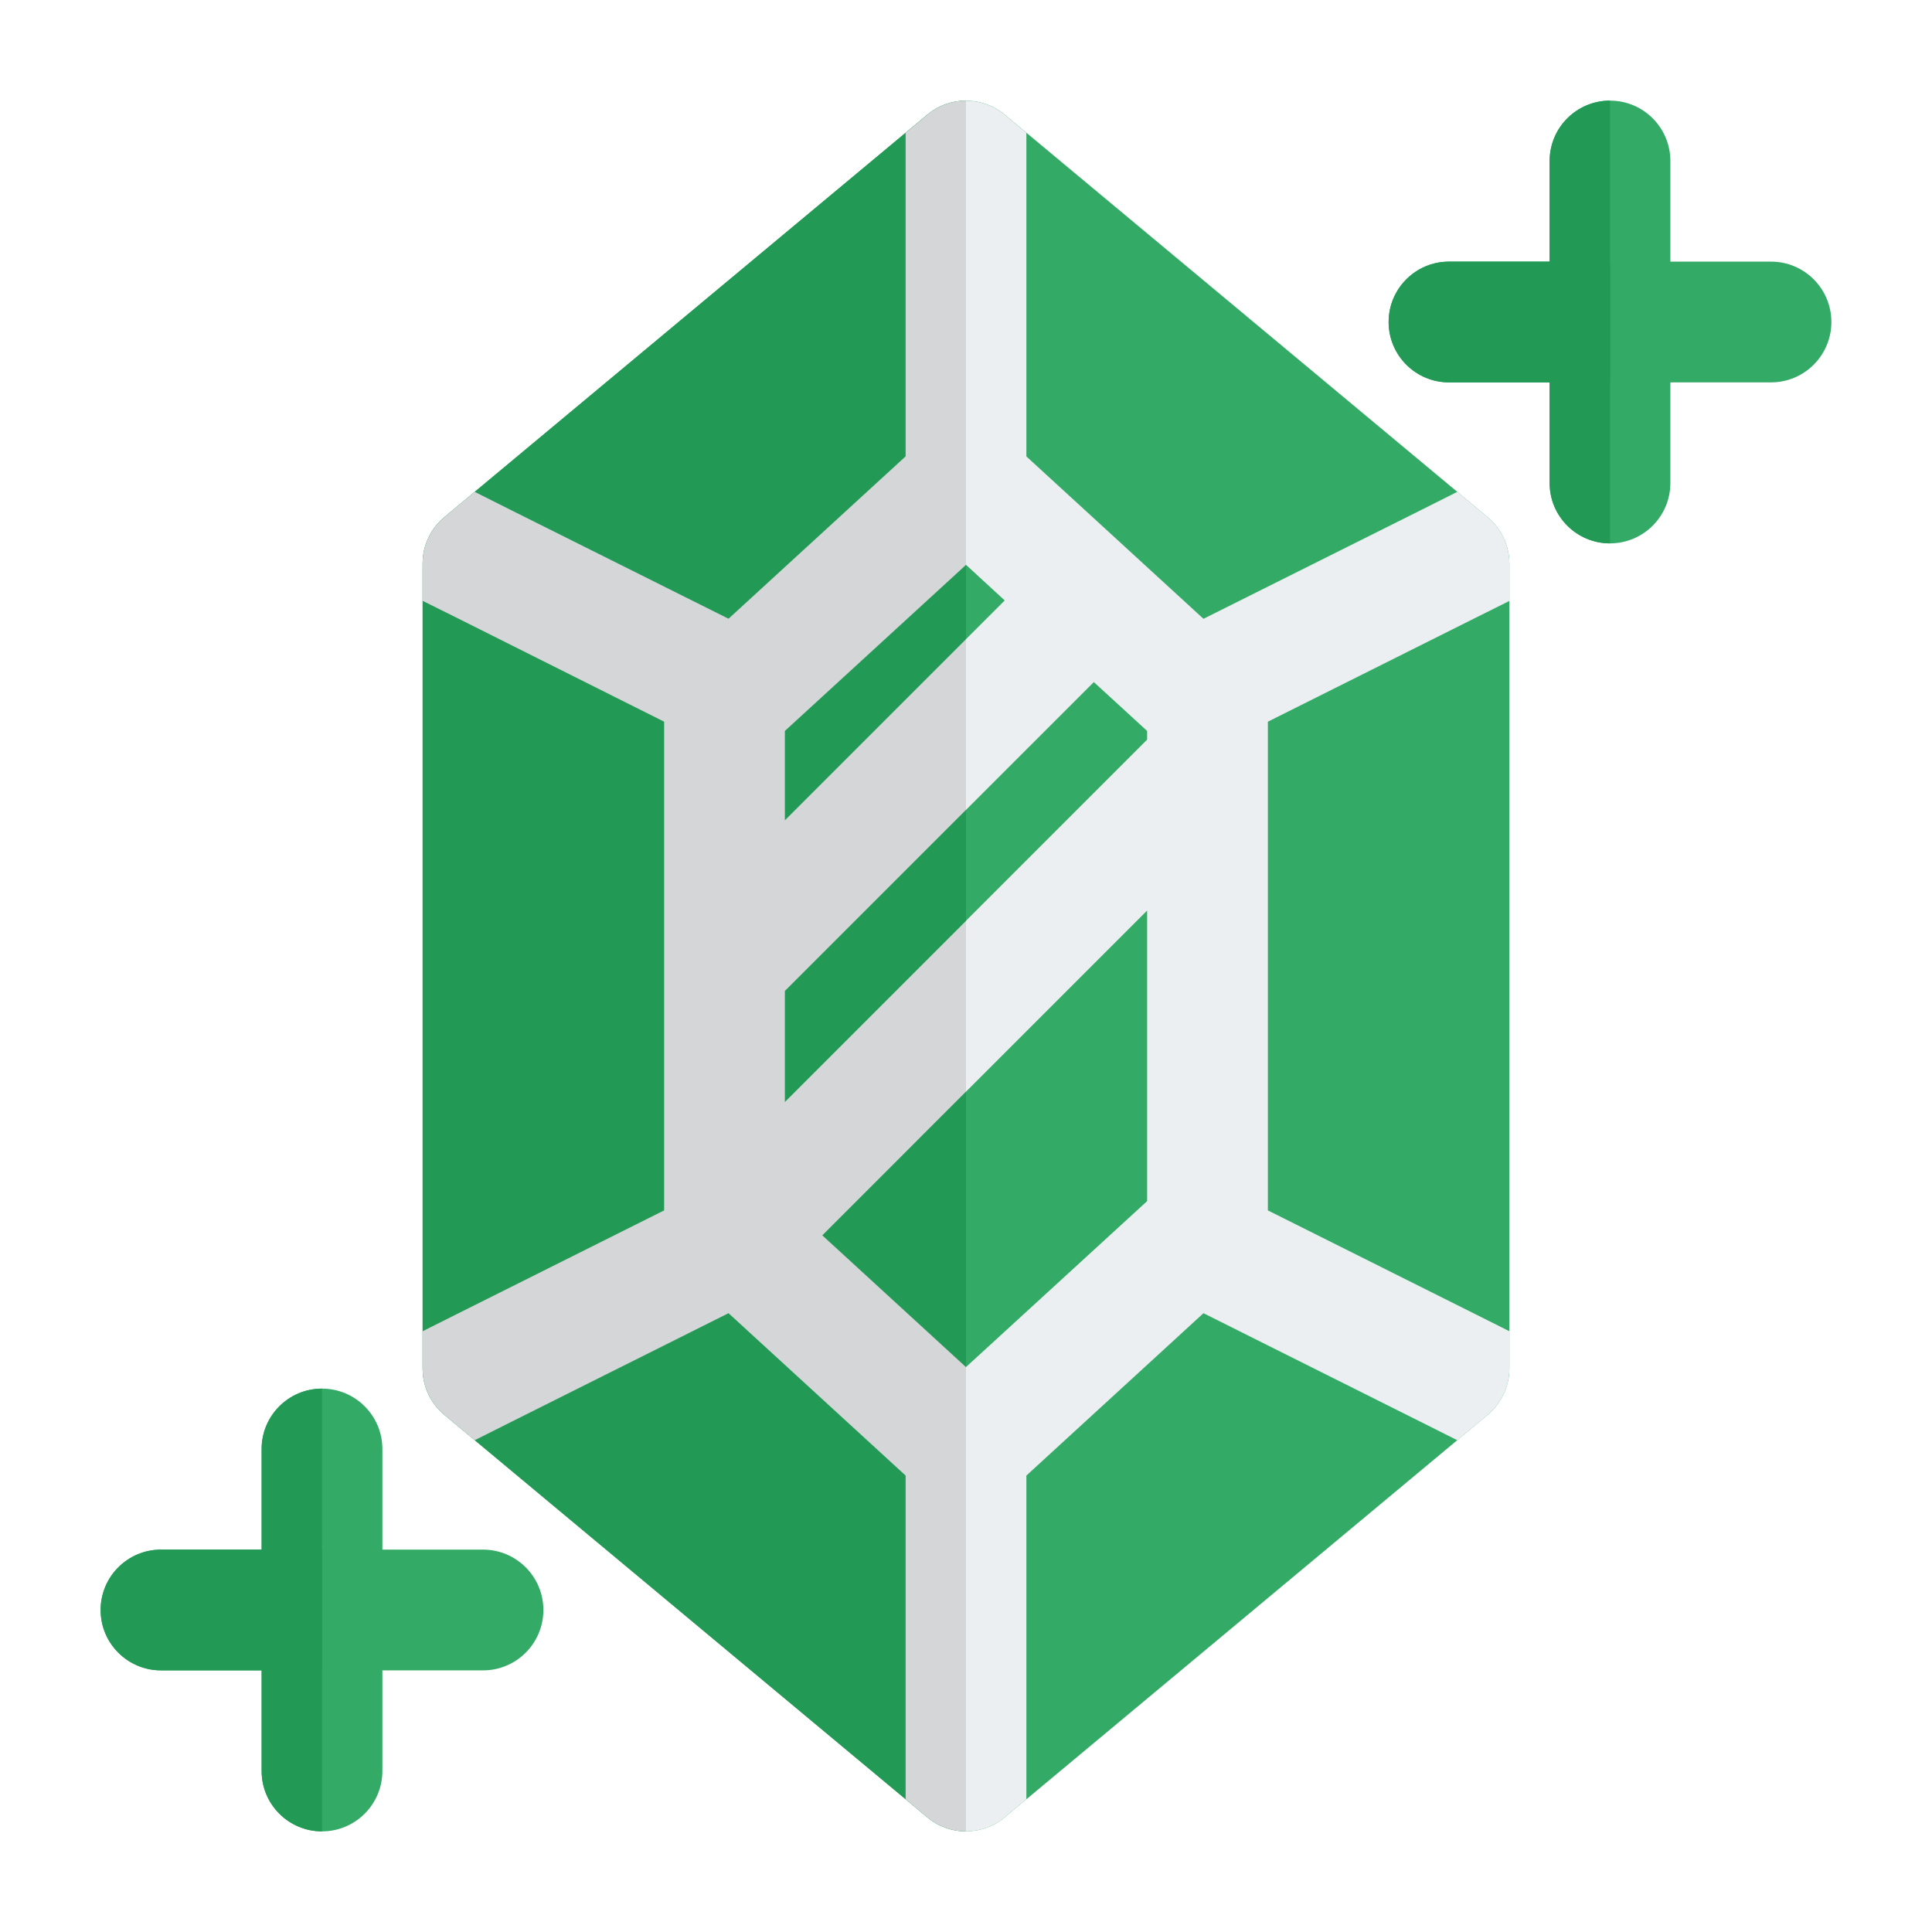
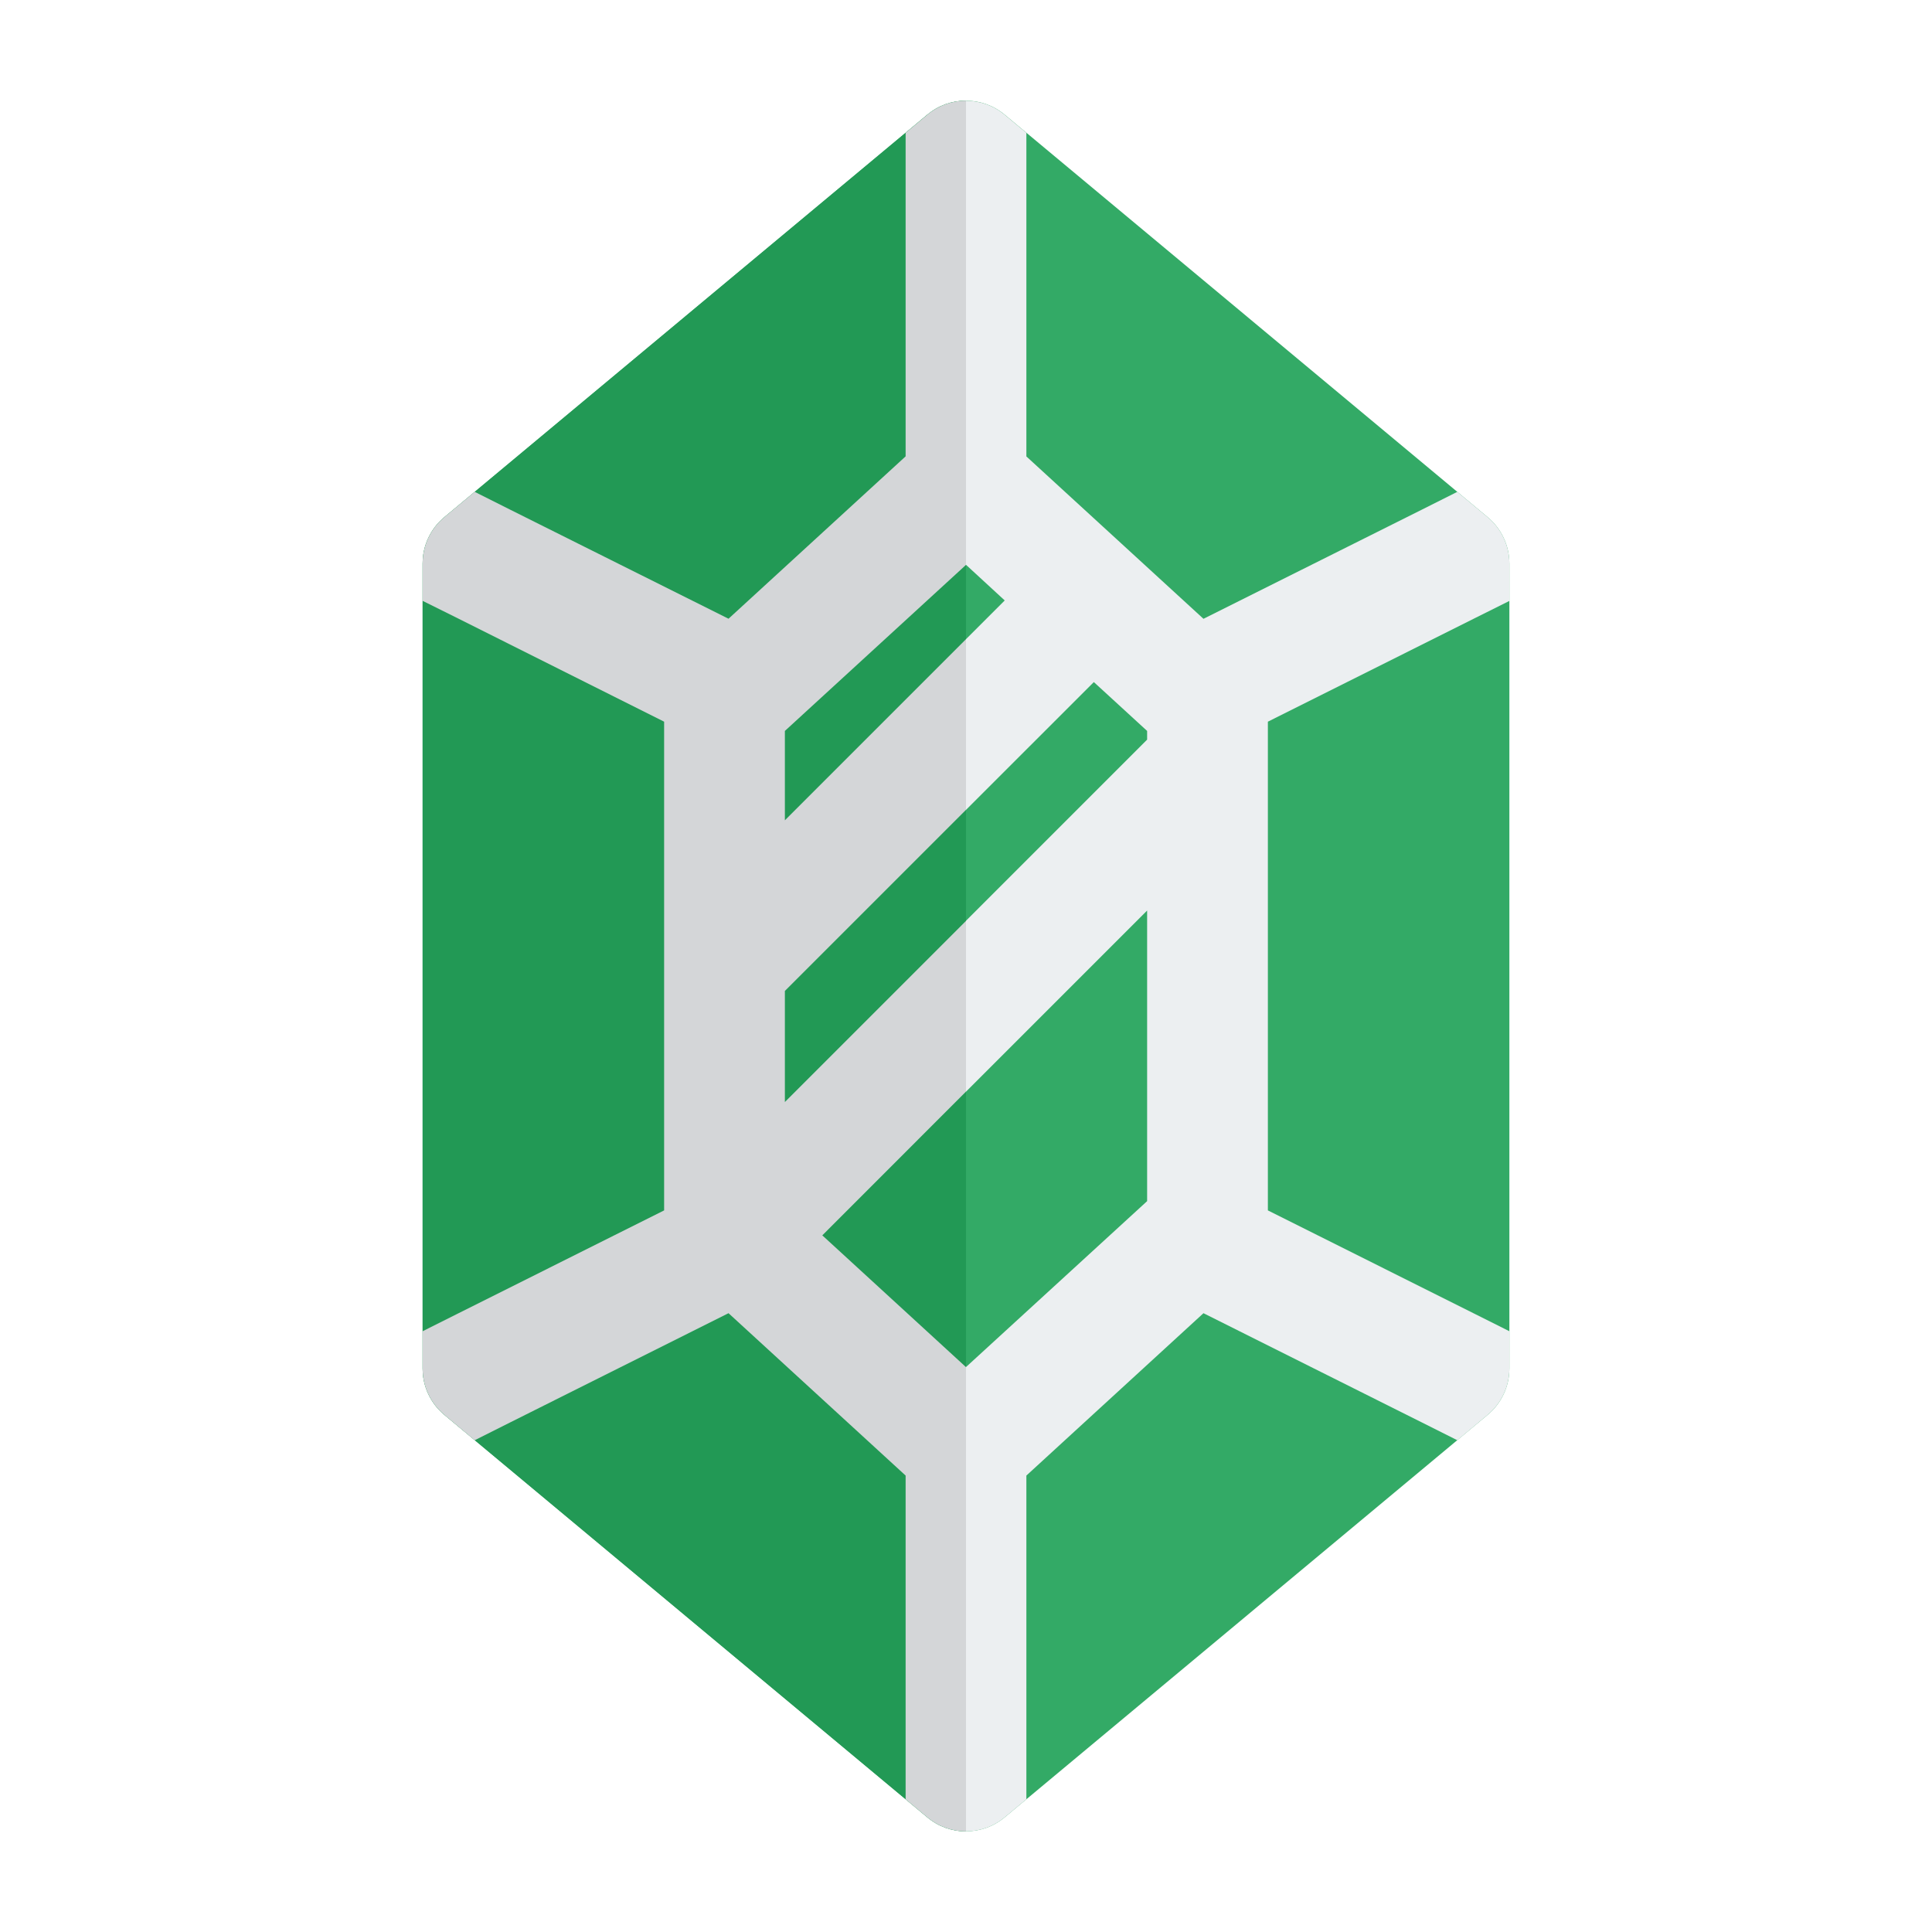
<svg xmlns="http://www.w3.org/2000/svg" width="24" height="24" fill="none">
  <path fill="#3a6" d="M12.48 1.424a.75.75 0 00-.96 0l-6 5A.75.75 0 005.25 7v10a.75.75 0 00.27.576l6 5a.75.75 0 00.96 0l6-5a.75.75 0 00.27-.576V7a.75.75 0 00-.27-.576l-6-5z" />
-   <path fill="#ECEFF1" fill-rule="evenodd" d="M5.25 7v.464l.415.207L8.25 8.964v6.073l-2.585 1.292-.415.207V17a.75.75 0 00.27.576l.377.314.438-.22 2.715-1.357 2.2 2.017v4.021l.27.225a.75.75 0 00.96 0l.27-.225V18.33l2.2-2.017 2.715 1.358.438.22.377-.315a.75.75 0 00.27-.576v-.463l-.415-.208-2.585-1.293V8.965l2.585-1.293.415-.207V7a.75.75 0 00-.27-.576l-.377-.314-.438.22-2.715 1.357-2.2-2.017V1.65l-.27-.225a.75.75 0 00-.96 0l-.27.225V5.67l-2.2 2.017-2.715-1.358-.438-.22-.377.315A.75.75 0 005.25 7zm9 2.19v-.11l-.662-.607L9.75 12.31v1.378l4.5-4.5zm-4.035 6.156l4.035-4.035v3.61L12 16.982l-1.785-1.637zm-.465-5.157l2.731-2.73L12 7.016 9.75 9.08v1.11z" clip-rule="evenodd" />
-   <path fill="#3a6" fill-rule="evenodd" d="M20 1.25a.75.75 0 01.75.75v4a.75.75 0 01-1.5 0V2a.75.75 0 01.75-.75zm-16 16a.75.75 0 01.75.75v4a.75.75 0 01-1.5 0v-4a.75.75 0 01.75-.75z" clip-rule="evenodd" />
-   <path fill="#3a6" fill-rule="evenodd" d="M17.25 4a.75.75 0 01.75-.75h4a.75.75 0 010 1.5h-4a.75.75 0 01-.75-.75zm-16 16a.75.75 0 01.75-.75h4a.75.75 0 010 1.5H2a.75.75 0 01-.75-.75z" clip-rule="evenodd" />
+   <path fill="#ECEFF1" fill-rule="evenodd" d="M5.25 7v.464l.415.207L8.25 8.964v6.073l-2.585 1.292-.415.207V17a.75.75 0 00.27.576l.377.314.438-.22 2.715-1.357 2.2 2.017v4.021l.27.225a.75.75 0 00.96 0l.27-.225V18.33l2.2-2.017 2.715 1.358.438.22.377-.315a.75.75 0 00.27-.576v-.463l-.415-.208-2.585-1.293V8.965l2.585-1.293.415-.207V7a.75.75 0 00-.27-.576l-.377-.314-.438.22-2.715 1.357-2.2-2.017V1.65l-.27-.225a.75.75 0 00-.96 0l-.27.225v4.02l-2.2 2.017-2.715-1.358-.438-.22-.377.315A.75.75 0 005.25 7zm9 2.19v-.11l-.662-.607L9.75 12.31v1.378l4.5-4.5zm-4.035 6.156l4.035-4.035v3.61L12 16.982l-1.785-1.637zm-.465-5.157l2.731-2.73L12 7.016 9.75 9.08v1.11z" clip-rule="evenodd" />
  <path fill="#295" fill-rule="evenodd" d="M12 1.25v21.5a.748.748 0 01-.48-.174l-6-5A.75.75 0 015.25 17V7a.75.75 0 01.27-.576l6-5A.748.748 0 0112 1.25z" clip-rule="evenodd" />
  <path fill="#D4D6D8" fill-rule="evenodd" d="M5.665 7.67l-.415-.206V7a.75.75 0 01.27-.576l.377-.314.438.22L9.05 7.686l2.2-2.017V1.65l.27-.225A.748.748 0 0112 1.25v5.767L9.75 9.08v1.11L12 7.94v2.12l-2.25 2.25v1.38L12 11.44v2.12l-1.785 1.786L12 16.983v5.767a.748.748 0 01-.48-.174l-.27-.225V18.33l-2.2-2.017-2.715 1.358-.438.22-.377-.315A.75.75 0 015.25 17v-.463l.415-.208 2.585-1.293V8.965L5.665 7.67z" clip-rule="evenodd" />
-   <path fill="#295" fill-rule="evenodd" d="M20 1.25a.75.75 0 00-.75.75v4c0 .414.336.75.75.75v-5.5zm-16 16a.75.75 0 00-.75.75v4c0 .414.336.75.75.75v-5.5z" clip-rule="evenodd" />
-   <path fill="#295" fill-rule="evenodd" d="M20 3.25v1.5h-2a.75.75 0 010-1.5h2zm-16 16v1.5H2a.75.75 0 010-1.5h2z" clip-rule="evenodd" />
</svg>
